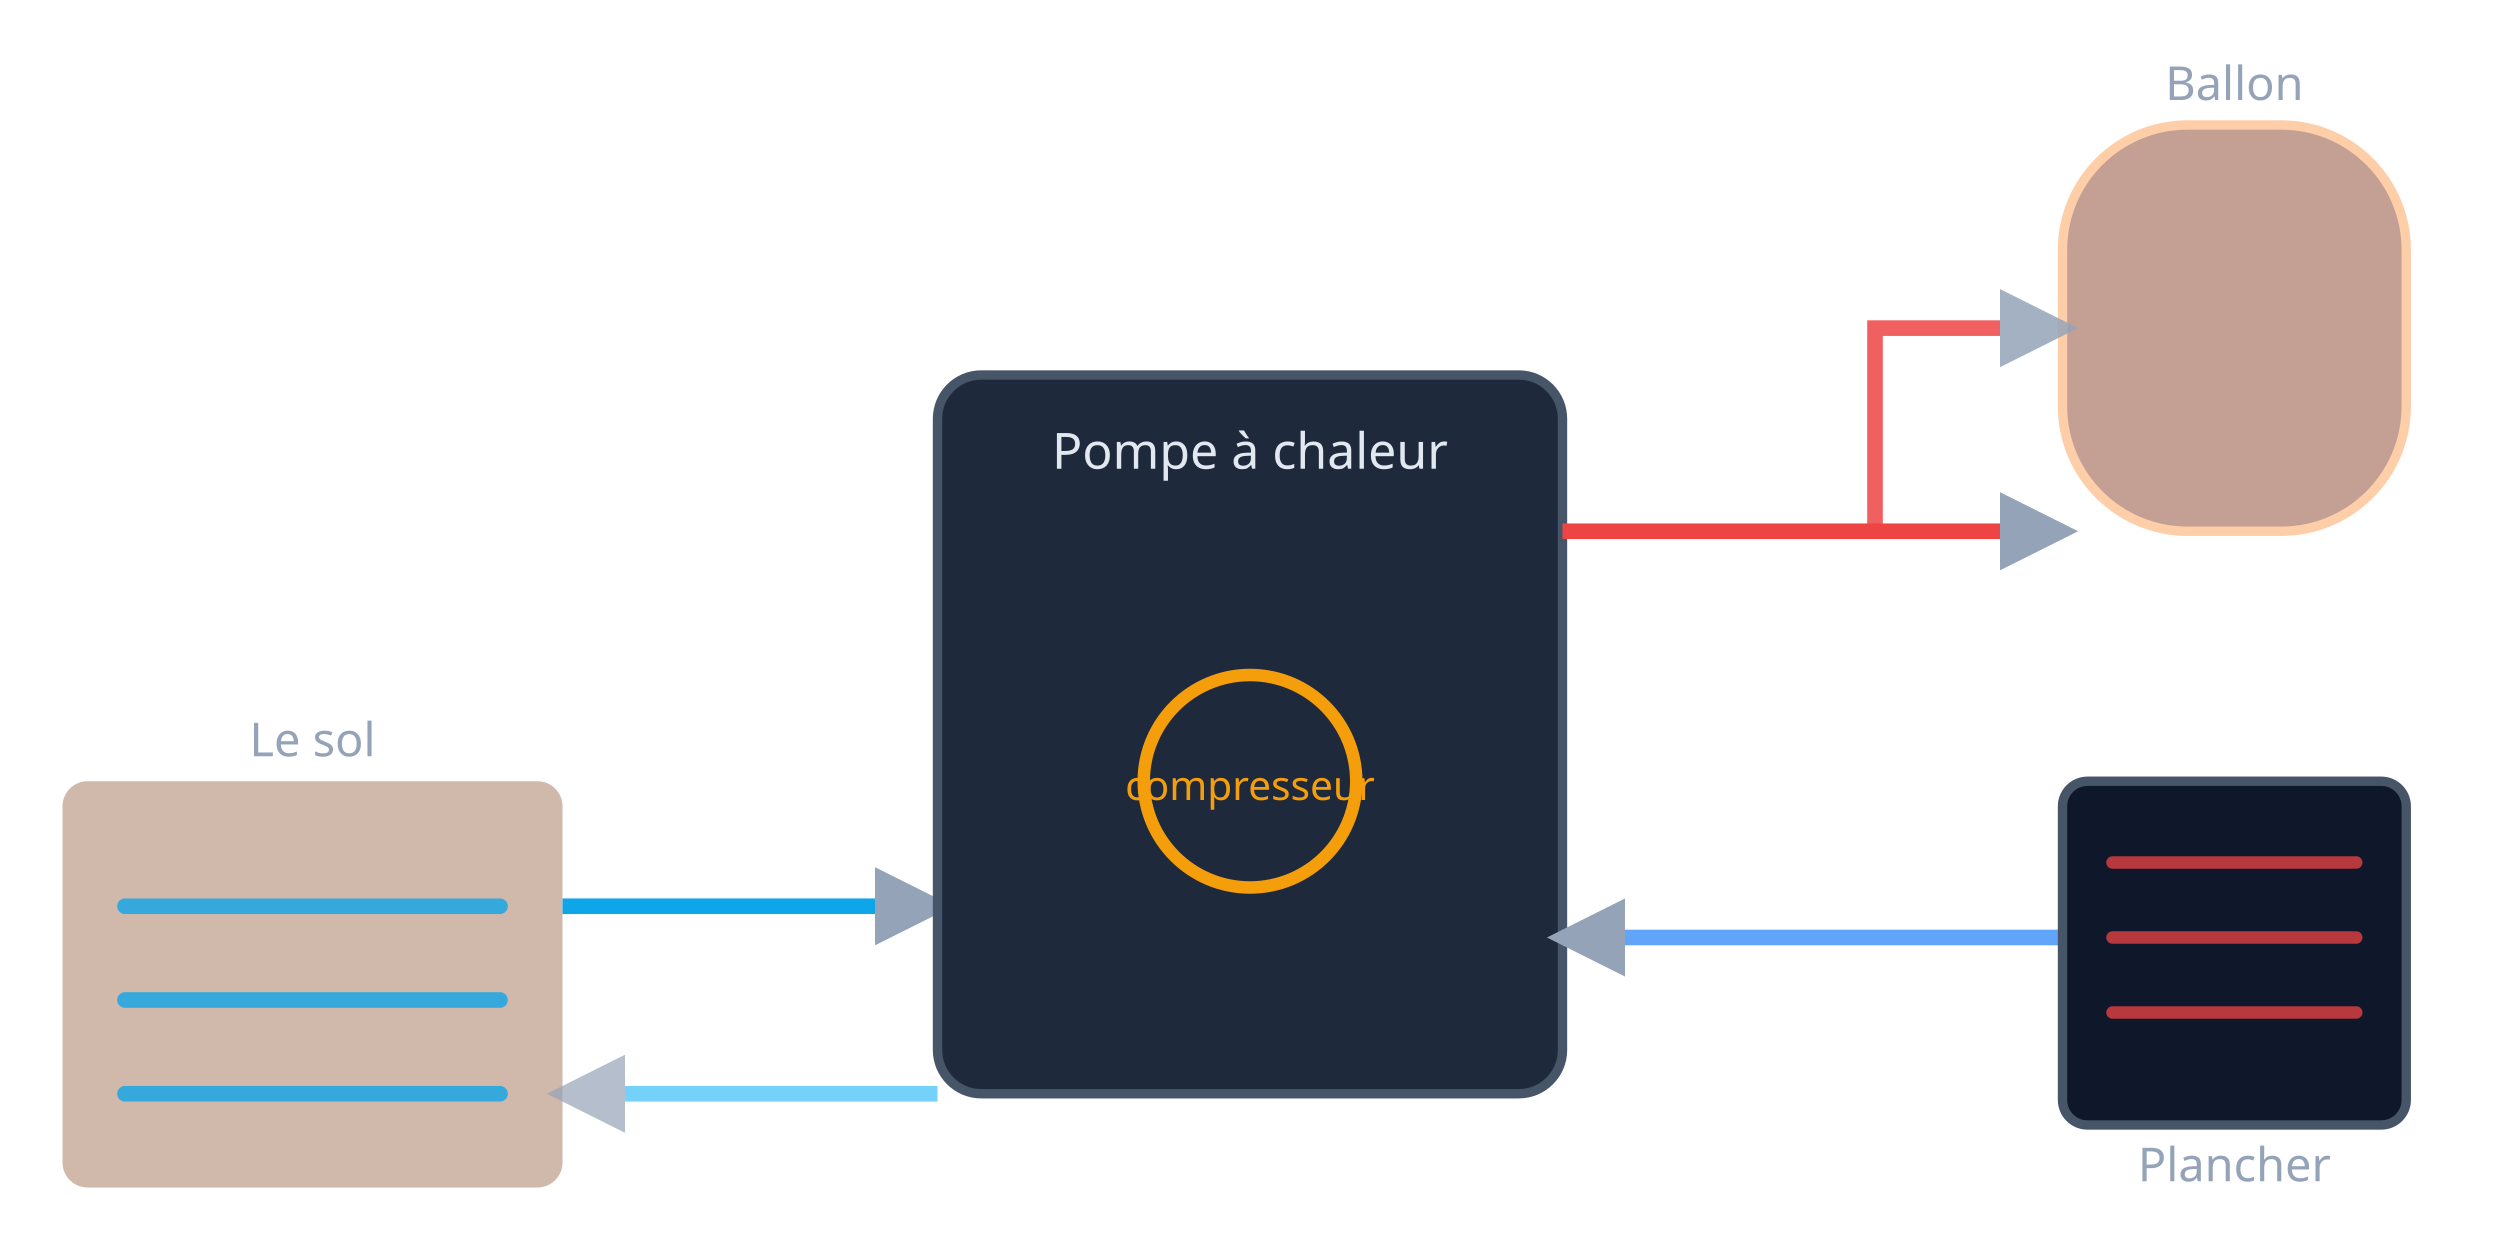
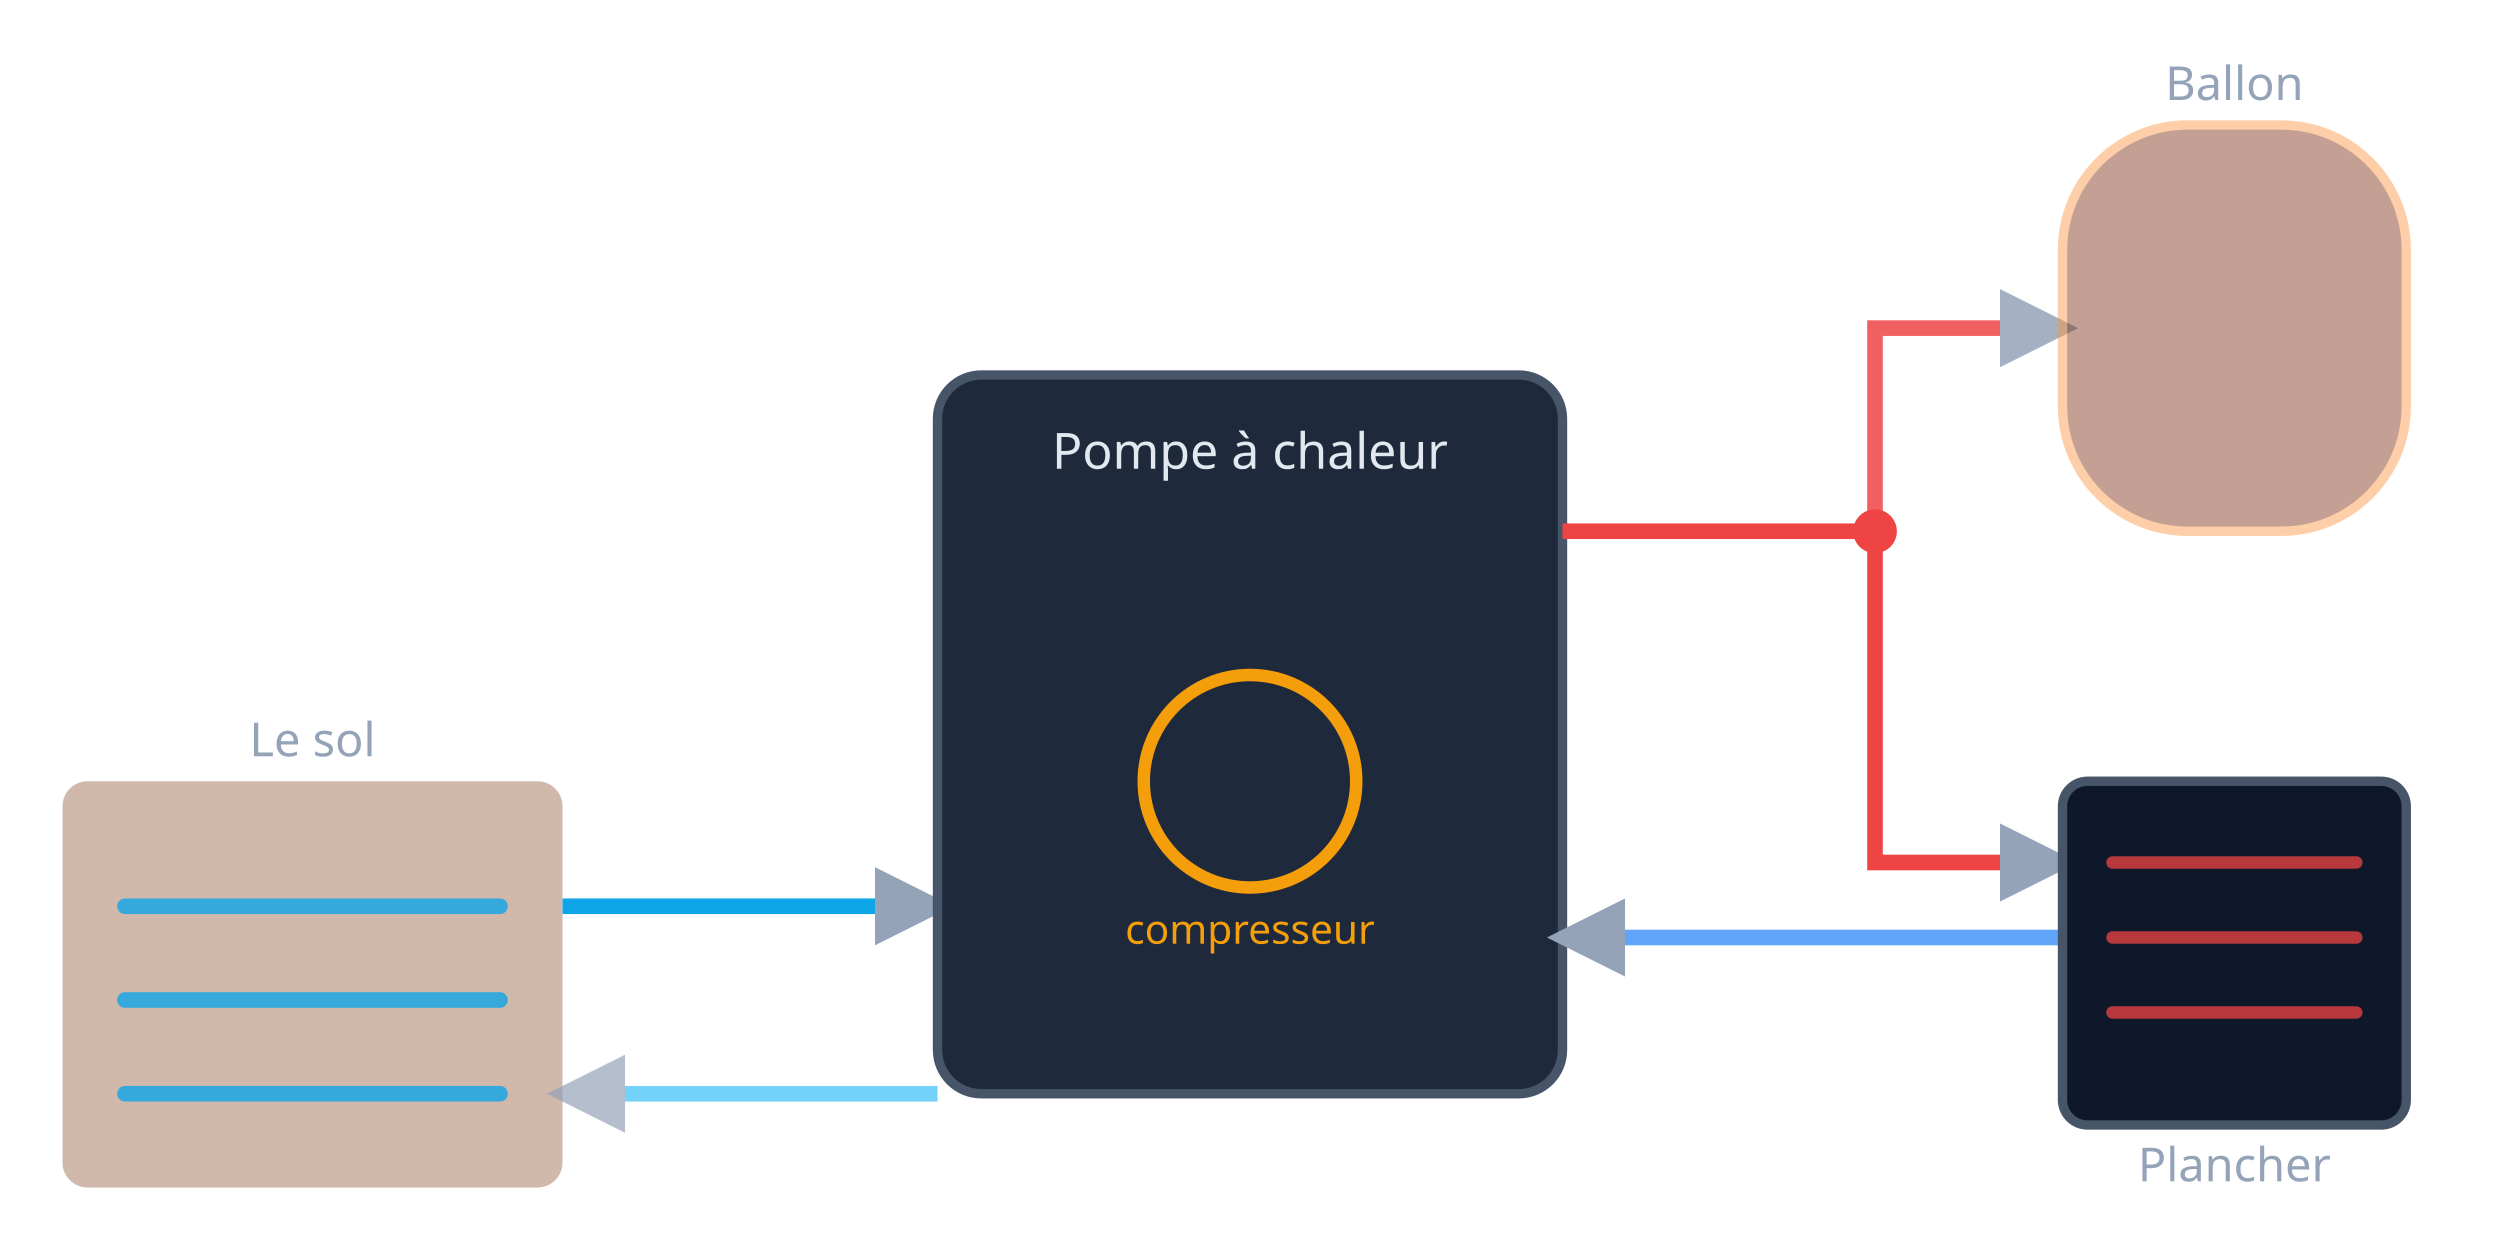
<svg xmlns="http://www.w3.org/2000/svg" viewBox="0 0 800 400" role="img" aria-label="Circuit de la pompe à chaleur géothermique">
  <defs>
    <marker id="fleche" viewBox="0 0 10 10" refX="8" refY="5" markerWidth="5" markerHeight="5" orient="auto-start-reverse">
      <path d="M 0 0 L 10 5 L 0 10 z" fill="#94a3b8" />
    </marker>
  </defs>
  <rect x="20" y="250" width="160" height="130" rx="8" fill="#78350f" opacity="0.35" />
  <text x="100" y="242" text-anchor="middle" font-family="sans-serif" font-size="15" fill="#94a3b8">Le sol</text>
  <path d="M40 290 h120 M40 320 h120 M40 350 h120" stroke="#0ea5e9" stroke-width="5" fill="none" stroke-linecap="round" opacity="0.8" />
  <path d="M180 290 H300" stroke="#0ea5e9" stroke-width="5" fill="none" marker-end="url(#fleche)" />
  <path d="M300 350 H180" stroke="#38bdf8" stroke-width="5" fill="none" marker-end="url(#fleche)" opacity="0.7" />
  <rect x="300" y="120" width="200" height="230" rx="14" fill="#1e293b" stroke="#475569" stroke-width="3" />
  <text x="400" y="150" text-anchor="middle" font-family="sans-serif" font-size="16" fill="#e2e8f0">Pompe à chaleur</text>
  <circle cx="400" cy="250" r="34" fill="none" stroke="#f59e0b" stroke-width="4" />
-   <text x="400" y="256" text-anchor="middle" font-family="sans-serif" font-size="13" fill="#f59e0b">compresseur</text>
-   <path d="M500 170 H660" stroke="#ef4444" stroke-width="5" fill="none" marker-end="url(#fleche)" />
+   <text x="400" y="302" text-anchor="middle" font-family="sans-serif" font-size="13" fill="#f59e0b">compresseur</text>
+   <path d="M500 170 H600" stroke="#ef4444" stroke-width="5" fill="none" />
+   <path d="M600 170 V276 H660" stroke="#ef4444" stroke-width="5" fill="none" marker-end="url(#fleche)" />
+   <path d="M600 170 V105 H660" stroke="#ef4444" stroke-width="5" fill="none" marker-end="url(#fleche)" opacity="0.85" />
+   <circle cx="600" cy="170" r="7" fill="#ef4444" />
  <path d="M660 300 H500" stroke="#60a5fa" stroke-width="5" fill="none" marker-end="url(#fleche)" />
  <rect x="660" y="40" width="110" height="130" rx="40" fill="#7c2d12" opacity="0.45" stroke="#fb923c" stroke-width="3" />
  <text x="715" y="32" text-anchor="middle" font-family="sans-serif" font-size="15" fill="#94a3b8">Ballon</text>
  <rect x="660" y="250" width="110" height="110" rx="8" fill="#0f172a" stroke="#475569" stroke-width="3" />
  <path d="M676 276 h78 M676 300 h78 M676 324 h78" stroke="#ef4444" stroke-width="4" fill="none" stroke-linecap="round" opacity="0.75" />
  <text x="715" y="378" text-anchor="middle" font-family="sans-serif" font-size="15" fill="#94a3b8">Plancher</text>
-   <path d="M600 170 V105 H660" stroke="#ef4444" stroke-width="5" fill="none" marker-end="url(#fleche)" opacity="0.85" />
</svg>
